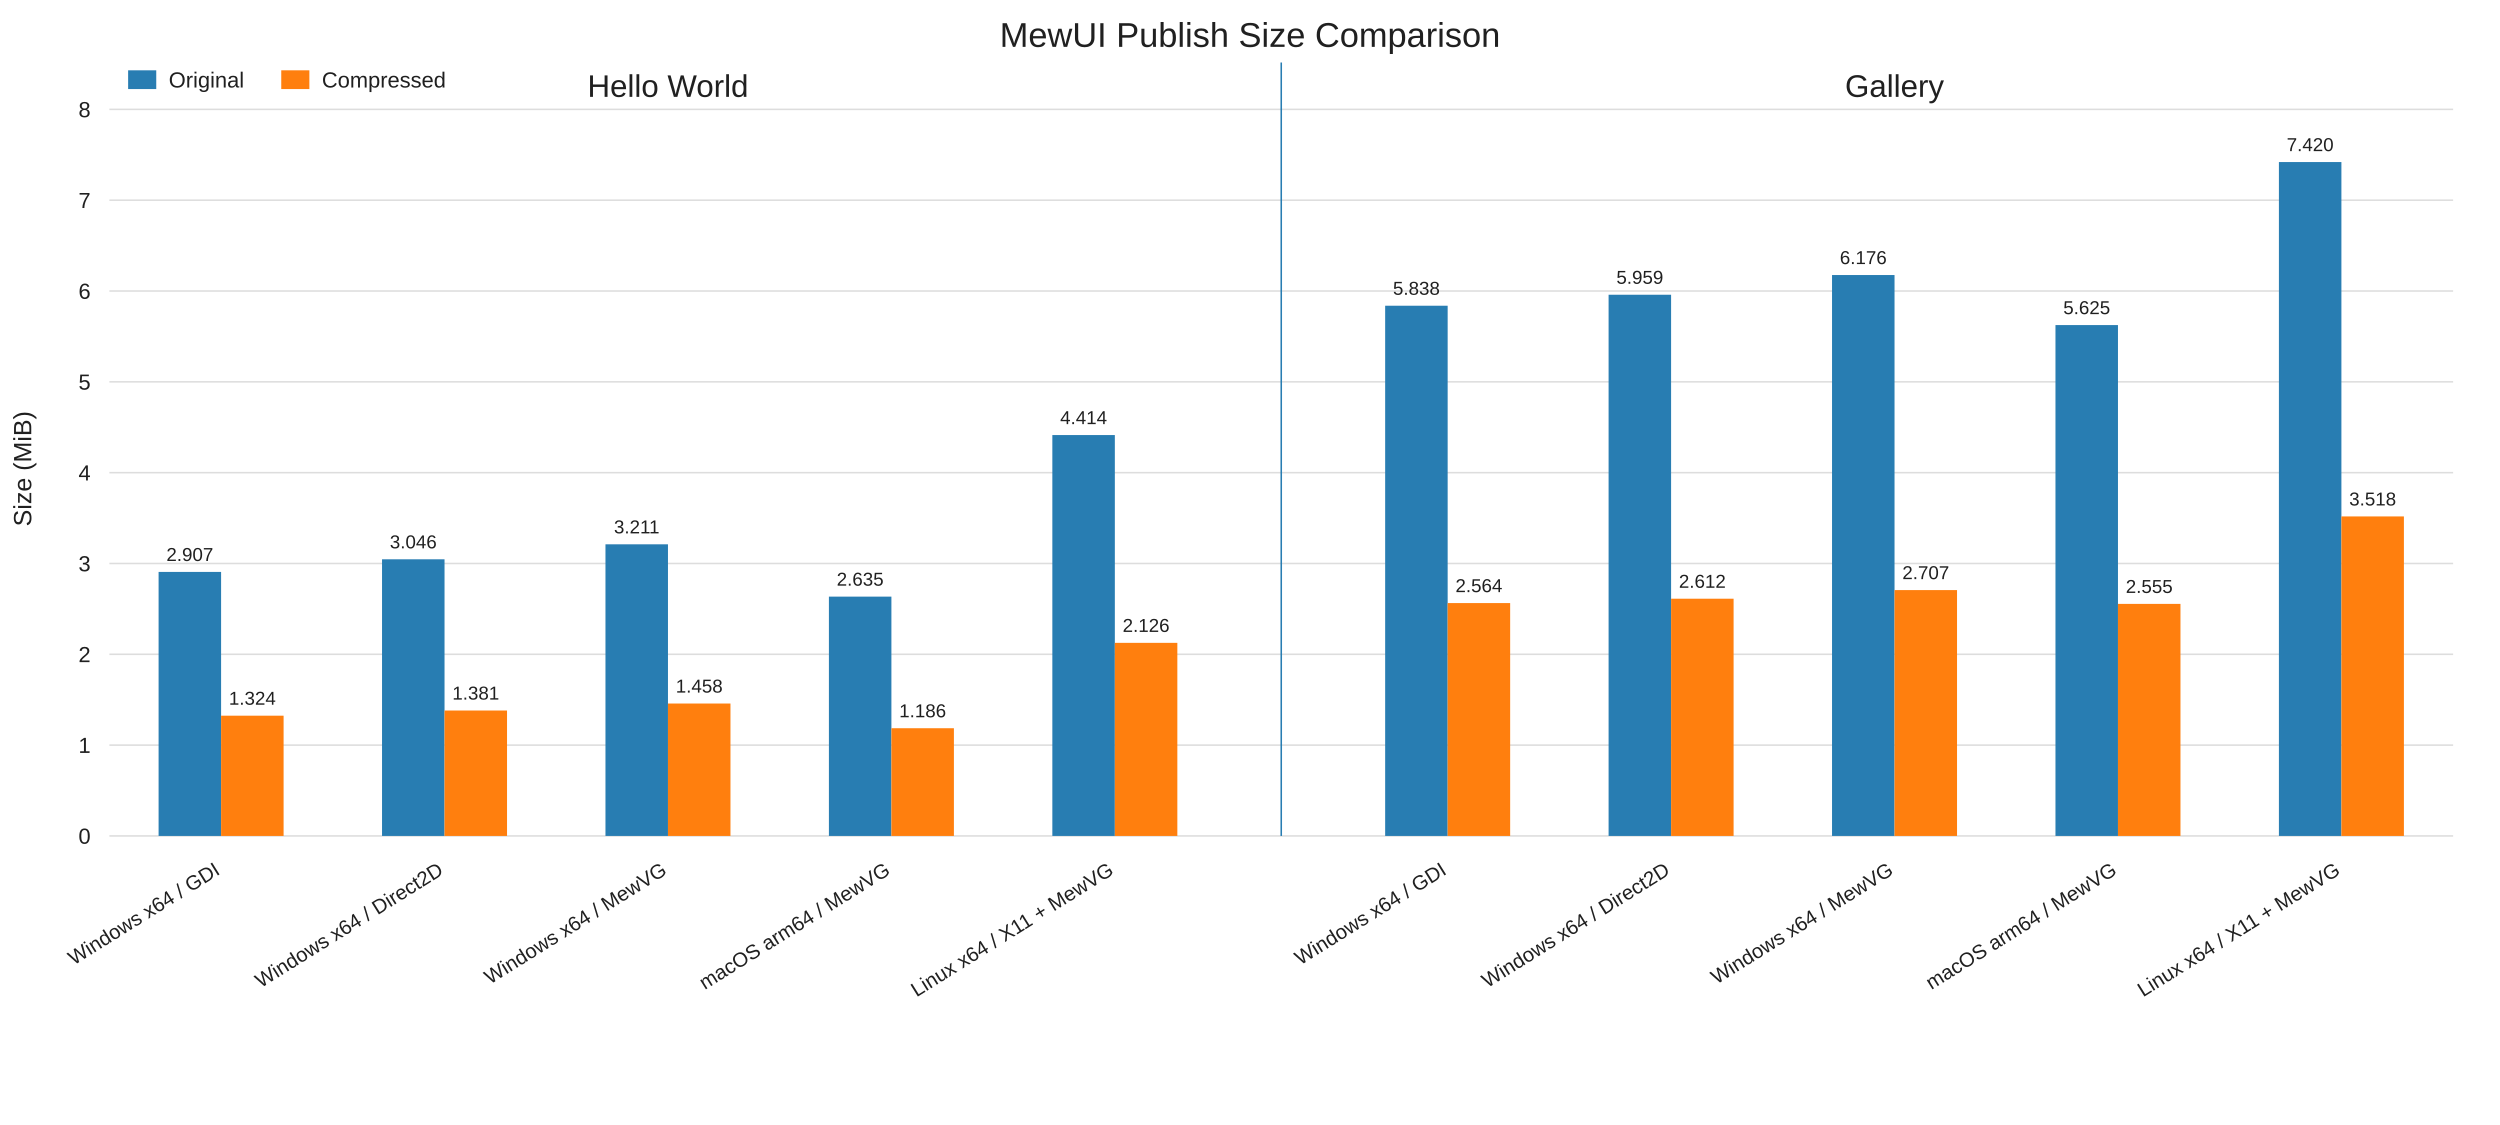
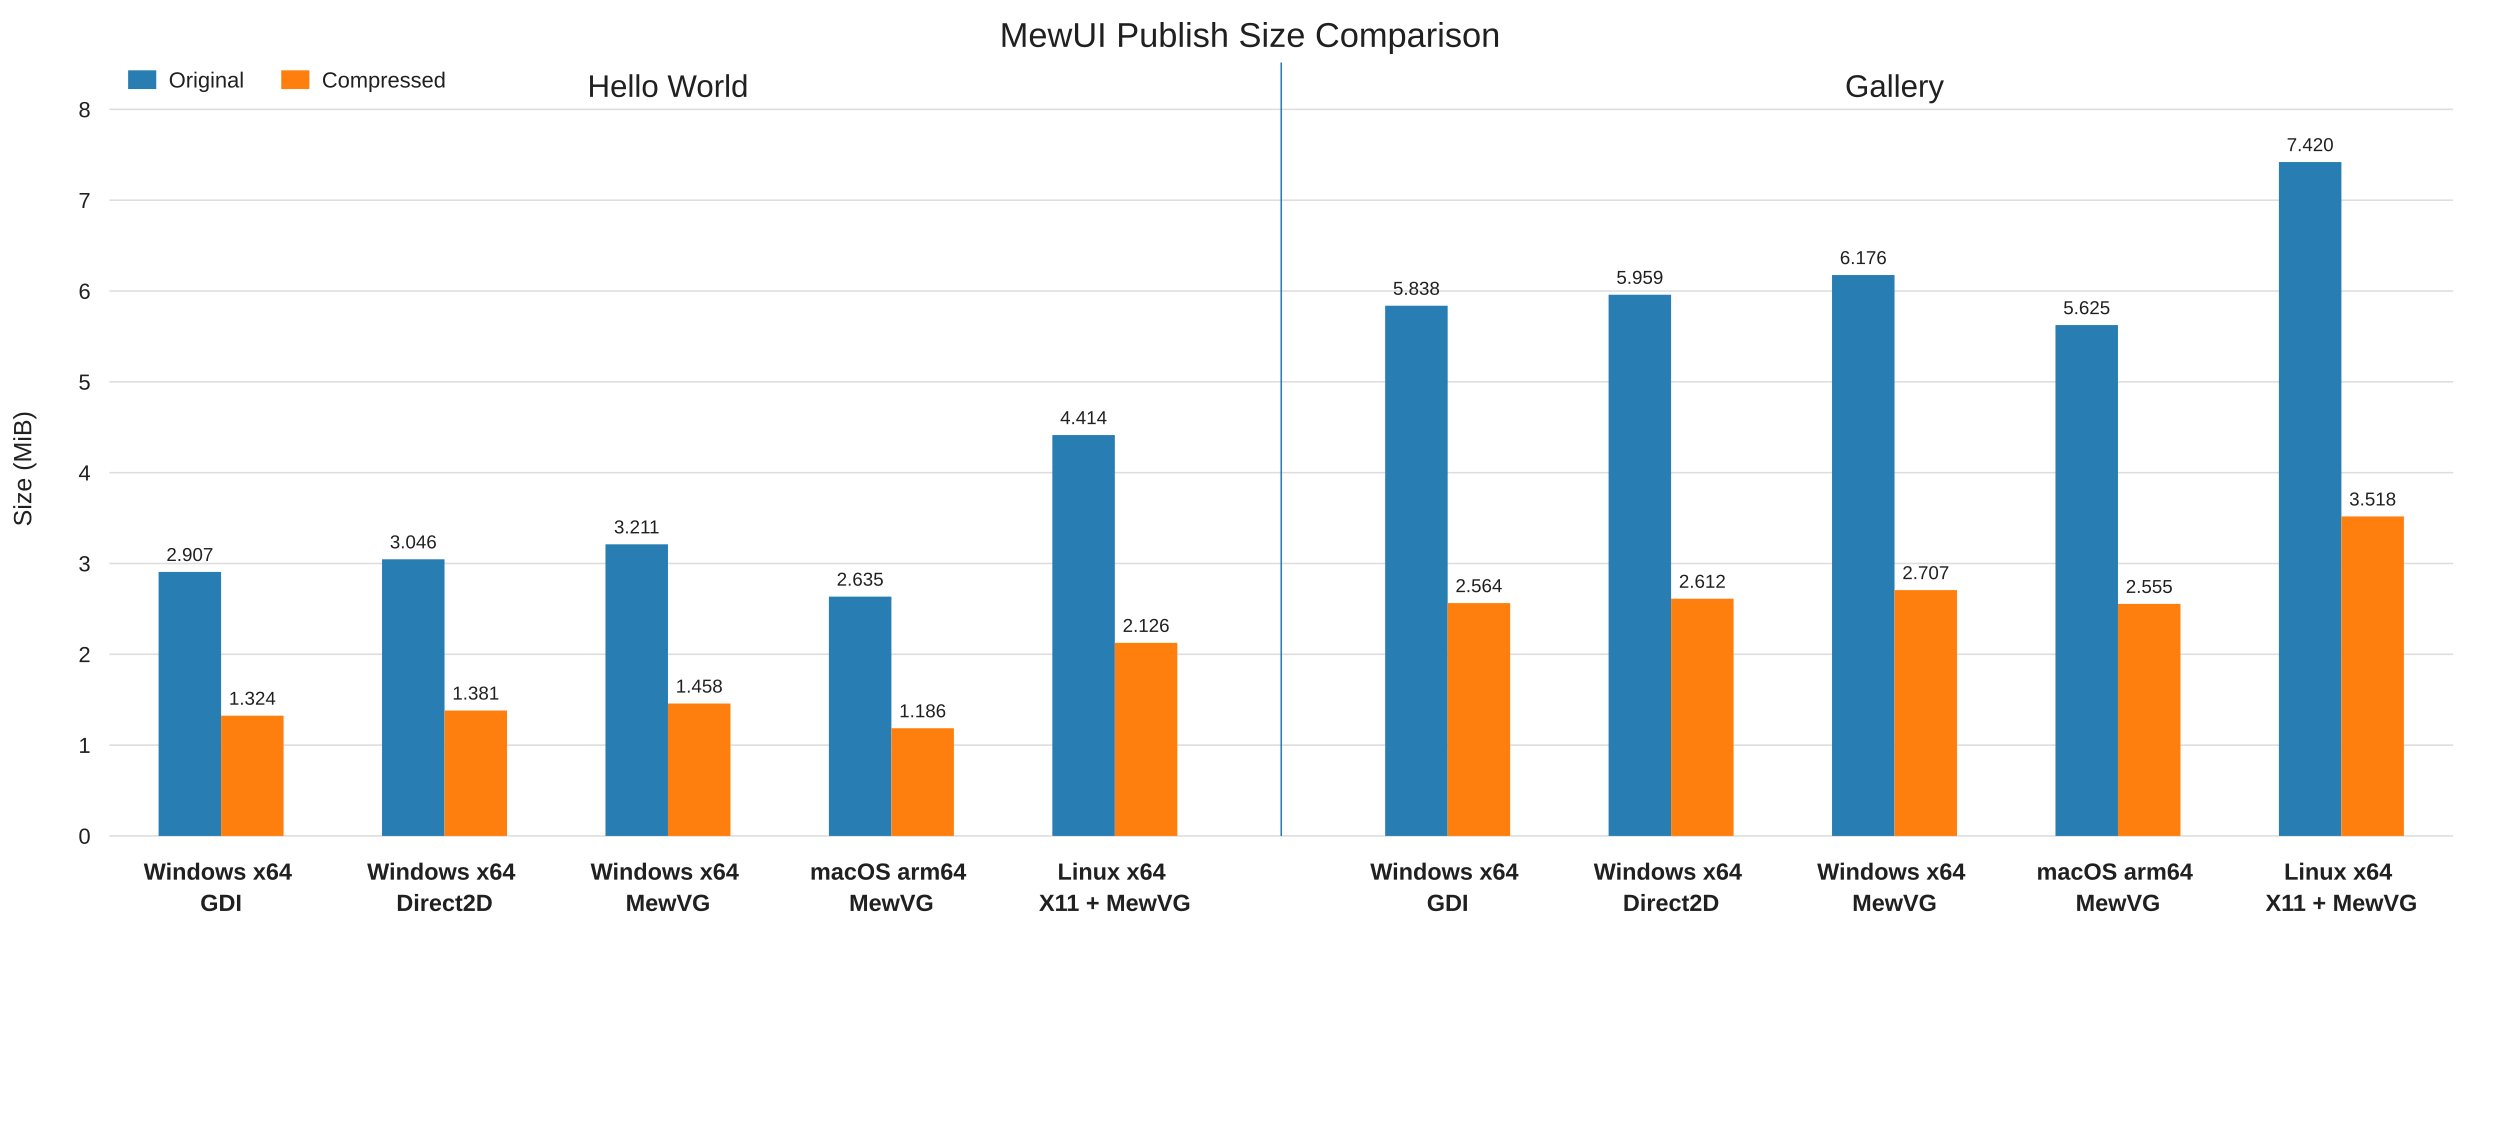
<svg xmlns="http://www.w3.org/2000/svg" width="1600" height="720" viewBox="0 0 1600 720" role="img" aria-labelledby="title description">
  <rect width="100%" height="100%" fill="#fff" />
  <g font-family="Segoe UI,Arial,sans-serif" fill="#202020">
    <text x="800" y="30" text-anchor="middle" font-size="22">MewUI Publish Size Comparison</text>
    <line x1="70" y1="535" x2="1570" y2="535" stroke="#ddd" />
    <text x="58" y="540" text-anchor="end" font-size="14">0</text>
    <line x1="70" y1="476.875" x2="1570" y2="476.875" stroke="#ddd" />
    <text x="58" y="481.875" text-anchor="end" font-size="14">1</text>
    <line x1="70" y1="418.75" x2="1570" y2="418.75" stroke="#ddd" />
    <text x="58" y="423.75" text-anchor="end" font-size="14">2</text>
    <line x1="70" y1="360.625" x2="1570" y2="360.625" stroke="#ddd" />
    <text x="58" y="365.625" text-anchor="end" font-size="14">3</text>
    <line x1="70" y1="302.5" x2="1570" y2="302.5" stroke="#ddd" />
    <text x="58" y="307.5" text-anchor="end" font-size="14">4</text>
    <line x1="70" y1="244.375" x2="1570" y2="244.375" stroke="#ddd" />
    <text x="58" y="249.375" text-anchor="end" font-size="14">5</text>
    <line x1="70" y1="186.25" x2="1570" y2="186.25" stroke="#ddd" />
    <text x="58" y="191.25" text-anchor="end" font-size="14">6</text>
    <line x1="70" y1="128.125" x2="1570" y2="128.125" stroke="#ddd" />
    <text x="58" y="133.125" text-anchor="end" font-size="14">7</text>
    <line x1="70" y1="70" x2="1570" y2="70" stroke="#ddd" />
    <text x="58" y="75" text-anchor="end" font-size="14">8</text>
    <text x="20" y="300" text-anchor="middle" font-size="16" transform="rotate(-90 20 300)">Size (MiB)</text>
    <rect x="82" y="45" width="18" height="12" fill="#287db2" />
    <text x="108" y="56" font-size="14">Original</text>
    <rect x="180" y="45" width="18" height="12" fill="#ff7f0e" />
    <text x="206" y="56" font-size="14">Compressed</text>
    <text x="427.5" y="62" text-anchor="middle" font-size="20">Hello World</text>
    <rect x="101.5" y="366.031" width="40" height="168.969" fill="#287db2" />
    <text x="121.5" y="359.031" text-anchor="middle" font-size="12">2.907</text>
    <rect x="141.5" y="458.043" width="40" height="76.957" fill="#ff7f0e" />
    <text x="161.5" y="451.043" text-anchor="middle" font-size="12">1.324</text>
-     <text x="141.5" y="559" text-anchor="end" font-size="13" transform="rotate(-32 141.5 559)">Windows x64 / GDI</text>
+     <text x="141.5" y="563" text-anchor="middle" font-size="15" font-weight="600">
+       <tspan x="141.5">Windows x64</tspan>
+       <tspan x="141.5" dy="20">GDI</tspan>
+     </text>
    <rect x="244.5" y="357.951" width="40" height="177.049" fill="#287db2" />
    <text x="264.5" y="350.951" text-anchor="middle" font-size="12">3.046</text>
    <rect x="284.5" y="454.729" width="40" height="80.271" fill="#ff7f0e" />
    <text x="304.5" y="447.729" text-anchor="middle" font-size="12">1.381</text>
-     <text x="284.5" y="559" text-anchor="end" font-size="13" transform="rotate(-32 284.5 559)">Windows x64 / Direct2D</text>
+     <text x="284.5" y="563" text-anchor="middle" font-size="15" font-weight="600">
+       <tspan x="284.5">Windows x64</tspan>
+       <tspan x="284.5" dy="20">Direct2D</tspan>
+     </text>
    <rect x="387.5" y="348.361" width="40" height="186.639" fill="#287db2" />
    <text x="407.5" y="341.361" text-anchor="middle" font-size="12">3.211</text>
    <rect x="427.5" y="450.254" width="40" height="84.746" fill="#ff7f0e" />
    <text x="447.5" y="443.254" text-anchor="middle" font-size="12">1.458</text>
-     <text x="427.5" y="559" text-anchor="end" font-size="13" transform="rotate(-32 427.5 559)">Windows x64 / MewVG</text>
+     <text x="427.5" y="563" text-anchor="middle" font-size="15" font-weight="600">
+       <tspan x="427.5">Windows x64</tspan>
+       <tspan x="427.5" dy="20">MewVG</tspan>
+     </text>
    <rect x="530.5" y="381.841" width="40" height="153.159" fill="#287db2" />
    <text x="550.5" y="374.841" text-anchor="middle" font-size="12">2.635</text>
    <rect x="570.5" y="466.064" width="40" height="68.936" fill="#ff7f0e" />
    <text x="590.5" y="459.064" text-anchor="middle" font-size="12">1.186</text>
-     <text x="570.5" y="559" text-anchor="end" font-size="13" transform="rotate(-32 570.5 559)">macOS arm64 / MewVG</text>
+     <text x="570.5" y="563" text-anchor="middle" font-size="15" font-weight="600">
+       <tspan x="570.5">macOS arm64</tspan>
+       <tspan x="570.5" dy="20">MewVG</tspan>
+     </text>
    <rect x="673.5" y="278.436" width="40" height="256.564" fill="#287db2" />
    <text x="693.5" y="271.436" text-anchor="middle" font-size="12">4.414</text>
    <rect x="713.5" y="411.426" width="40" height="123.574" fill="#ff7f0e" />
    <text x="733.5" y="404.426" text-anchor="middle" font-size="12">2.126</text>
-     <text x="713.5" y="559" text-anchor="end" font-size="13" transform="rotate(-32 713.5 559)">Linux x64 / X11 + MewVG</text>
+     <text x="713.5" y="563" text-anchor="middle" font-size="15" font-weight="600">
+       <tspan x="713.5">Linux x64</tspan>
+       <tspan x="713.5" dy="20">X11 + MewVG</tspan>
+     </text>
    <text x="1212.5" y="62" text-anchor="middle" font-size="20">Gallery</text>
    <line x1="820" y1="40" x2="820" y2="535" stroke="#287db2" />
    <rect x="886.5" y="195.666" width="40" height="339.334" fill="#287db2" />
    <text x="906.5" y="188.666" text-anchor="middle" font-size="12">5.838</text>
    <rect x="926.5" y="385.967" width="40" height="149.032" fill="#ff7f0e" />
    <text x="946.5" y="378.967" text-anchor="middle" font-size="12">2.564</text>
-     <text x="926.5" y="559" text-anchor="end" font-size="13" transform="rotate(-32 926.5 559)">Windows x64 / GDI</text>
+     <text x="926.5" y="563" text-anchor="middle" font-size="15" font-weight="600">
+       <tspan x="926.5">Windows x64</tspan>
+       <tspan x="926.5" dy="20">GDI</tspan>
+     </text>
    <rect x="1029.5" y="188.633" width="40" height="346.367" fill="#287db2" />
    <text x="1049.5" y="181.633" text-anchor="middle" font-size="12">5.959</text>
    <rect x="1069.5" y="383.178" width="40" height="151.822" fill="#ff7f0e" />
    <text x="1089.5" y="376.178" text-anchor="middle" font-size="12">2.612</text>
-     <text x="1069.5" y="559" text-anchor="end" font-size="13" transform="rotate(-32 1069.5 559)">Windows x64 / Direct2D</text>
+     <text x="1069.5" y="563" text-anchor="middle" font-size="15" font-weight="600">
+       <tspan x="1069.5">Windows x64</tspan>
+       <tspan x="1069.5" dy="20">Direct2D</tspan>
+     </text>
    <rect x="1172.5" y="176.02" width="40" height="358.98" fill="#287db2" />
    <text x="1192.5" y="169.02" text-anchor="middle" font-size="12">6.176</text>
    <rect x="1212.5" y="377.656" width="40" height="157.344" fill="#ff7f0e" />
    <text x="1232.5" y="370.656" text-anchor="middle" font-size="12">2.707</text>
-     <text x="1212.5" y="559" text-anchor="end" font-size="13" transform="rotate(-32 1212.5 559)">Windows x64 / MewVG</text>
+     <text x="1212.5" y="563" text-anchor="middle" font-size="15" font-weight="600">
+       <tspan x="1212.5">Windows x64</tspan>
+       <tspan x="1212.5" dy="20">MewVG</tspan>
+     </text>
    <rect x="1315.5" y="208.047" width="40" height="326.953" fill="#287db2" />
    <text x="1335.5" y="201.047" text-anchor="middle" font-size="12">5.625</text>
    <rect x="1355.5" y="386.491" width="40" height="148.509" fill="#ff7f0e" />
    <text x="1375.5" y="379.491" text-anchor="middle" font-size="12">2.555</text>
-     <text x="1355.5" y="559" text-anchor="end" font-size="13" transform="rotate(-32 1355.5 559)">macOS arm64 / MewVG</text>
+     <text x="1355.5" y="563" text-anchor="middle" font-size="15" font-weight="600">
+       <tspan x="1355.5">macOS arm64</tspan>
+       <tspan x="1355.5" dy="20">MewVG</tspan>
+     </text>
    <rect x="1458.5" y="103.713" width="40" height="431.288" fill="#287db2" />
    <text x="1478.5" y="96.713" text-anchor="middle" font-size="12">7.420</text>
    <rect x="1498.5" y="330.516" width="40" height="204.484" fill="#ff7f0e" />
    <text x="1518.5" y="323.516" text-anchor="middle" font-size="12">3.518</text>
-     <text x="1498.5" y="559" text-anchor="end" font-size="13" transform="rotate(-32 1498.5 559)">Linux x64 / X11 + MewVG</text>
+     <text x="1498.5" y="563" text-anchor="middle" font-size="15" font-weight="600">
+       <tspan x="1498.5">Linux x64</tspan>
+       <tspan x="1498.5" dy="20">X11 + MewVG</tspan>
+     </text>
  </g>
</svg>
